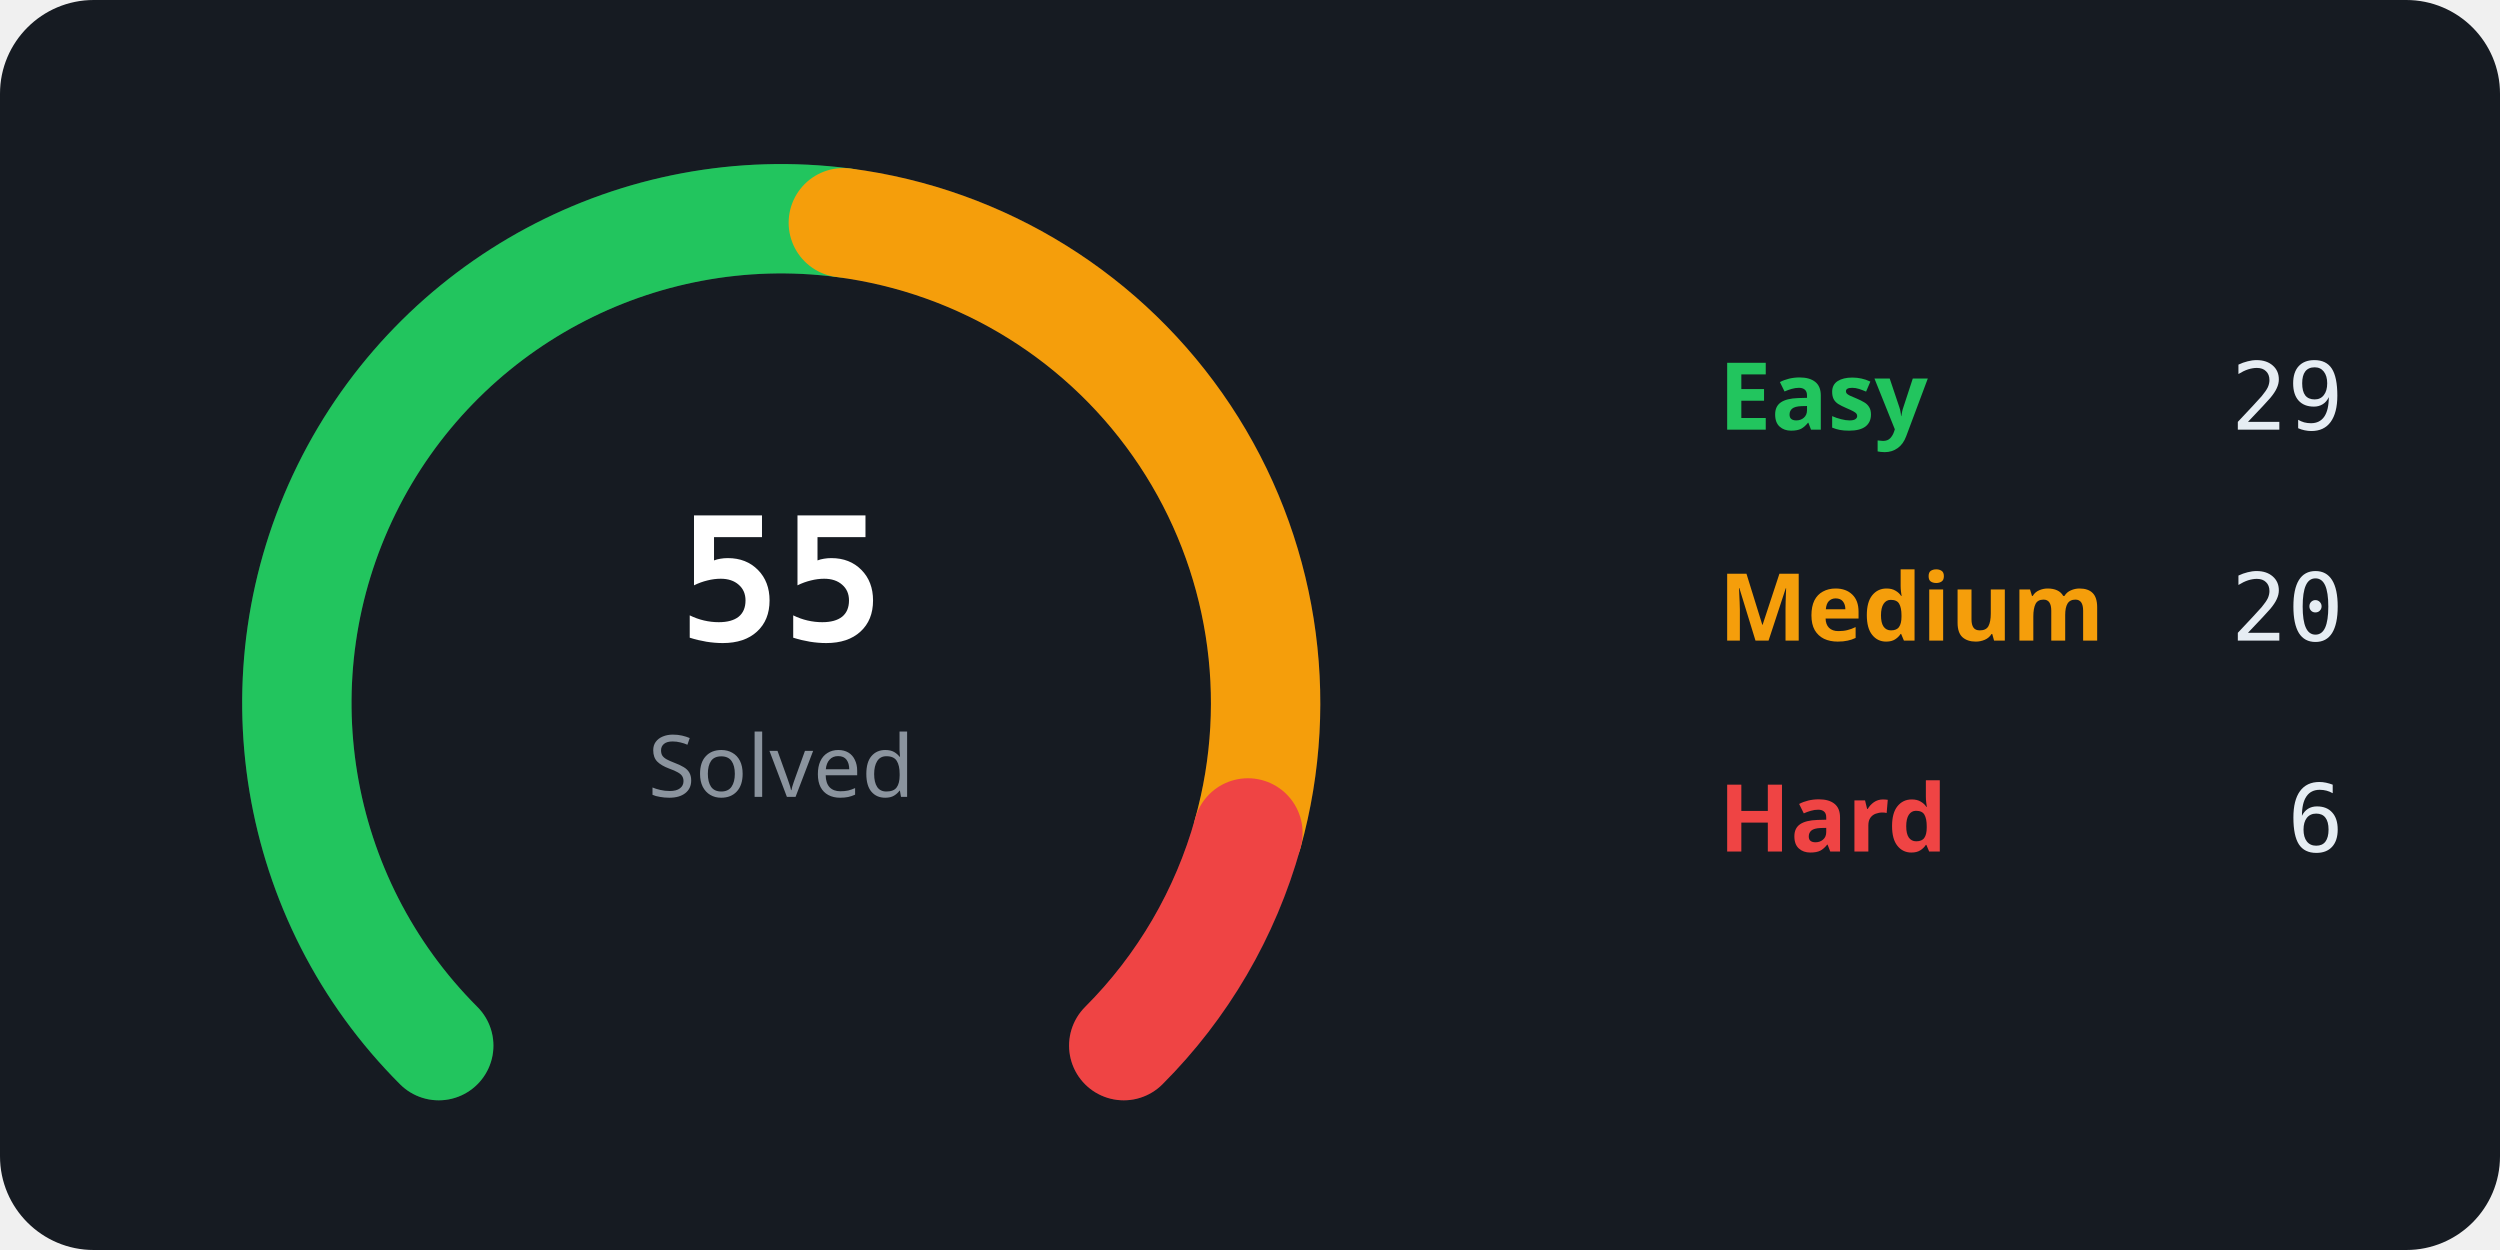
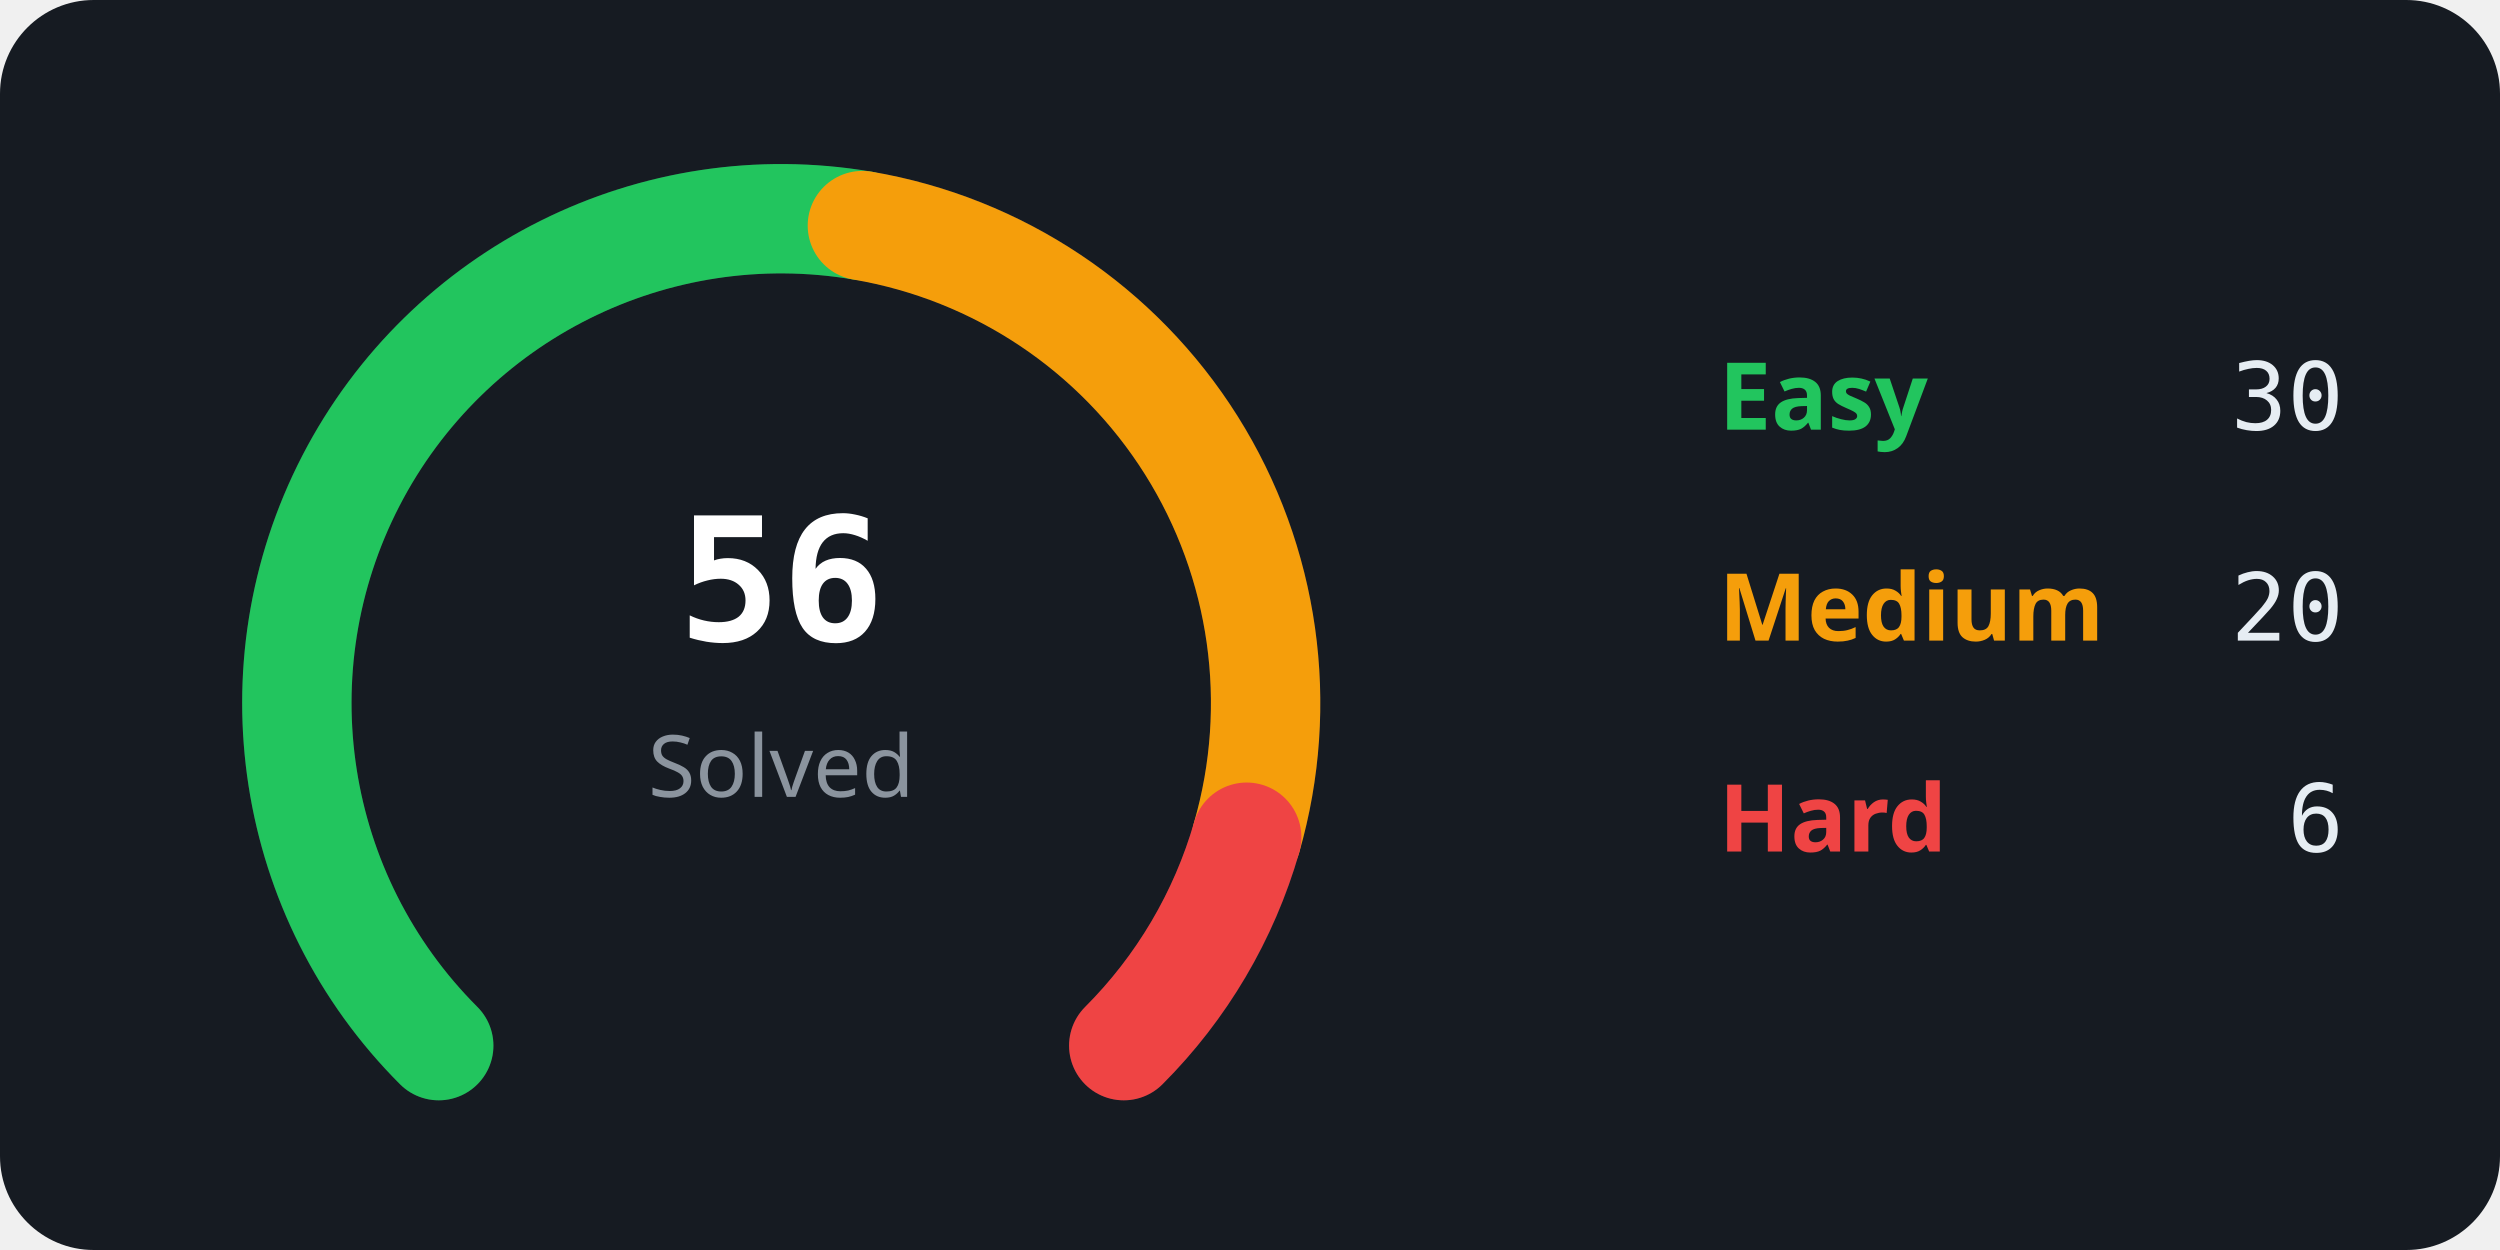
<svg xmlns="http://www.w3.org/2000/svg" width="320" height="160" viewBox="0 0 320 160">
  <rect width="320" height="160" rx="12" fill="#161b22" />
  <path d="M 56.159,133.841 A 62,62 0 1,1 143.841,133.841" stroke="#2d2d3d" stroke-width="14" fill="none" stroke-linecap="round" />
-   <path d="M 56.159,133.841 A 62,62 0 0,1 107.946,28.511" stroke="#22c55e" stroke-width="14" fill="none" stroke-linecap="round" />
-   <path d="M 107.946,28.511 A 62,62 0 0,1 159.732,106.616" stroke="#f59e0b" stroke-width="14" fill="none" stroke-linecap="round" />
-   <path d="M 159.732,106.616 A 62,62 0 0,1 143.841,133.841" stroke="#ef4444" stroke-width="14" fill="none" stroke-linecap="round" />
-   <text x="100" y="82" text-anchor="middle" fill="white" font-size="22" font-weight="bold" font-family="monospace">55</text>
+   <path d="M 56.159,133.841 A 62,62 0 0,1 110.385,28.876" stroke="#22c55e" stroke-width="14" fill="none" stroke-linecap="round" />
+   <path d="M 110.385,28.876 A 62,62 0 0,1 159.577,107.164" stroke="#f59e0b" stroke-width="14" fill="none" stroke-linecap="round" />
+   <path d="M 159.577,107.164 A 62,62 0 0,1 143.841,133.841" stroke="#ef4444" stroke-width="14" fill="none" stroke-linecap="round" />
+   <text x="100" y="82" text-anchor="middle" fill="white" font-size="22" font-weight="bold" font-family="monospace">56</text>
  <text x="100" y="102" text-anchor="middle" fill="#8b949e" font-size="11" font-family="sans-serif">Solved</text>
  <text x="220" y="55" fill="#22c55e" font-size="12" font-weight="bold" font-family="sans-serif">Easy</text>
-   <text x="300" y="55" fill="#e6edf3" font-size="12" font-family="monospace" text-anchor="end">29</text>
+   <text x="300" y="55" fill="#e6edf3" font-size="12" font-family="monospace" text-anchor="end">30</text>
  <text x="220" y="82" fill="#f59e0b" font-size="12" font-weight="bold" font-family="sans-serif">Medium</text>
  <text x="300" y="82" fill="#e6edf3" font-size="12" font-family="monospace" text-anchor="end">20</text>
  <text x="220" y="109" fill="#ef4444" font-size="12" font-weight="bold" font-family="sans-serif">Hard</text>
  <text x="300" y="109" fill="#e6edf3" font-size="12" font-family="monospace" text-anchor="end">6</text>
</svg>
